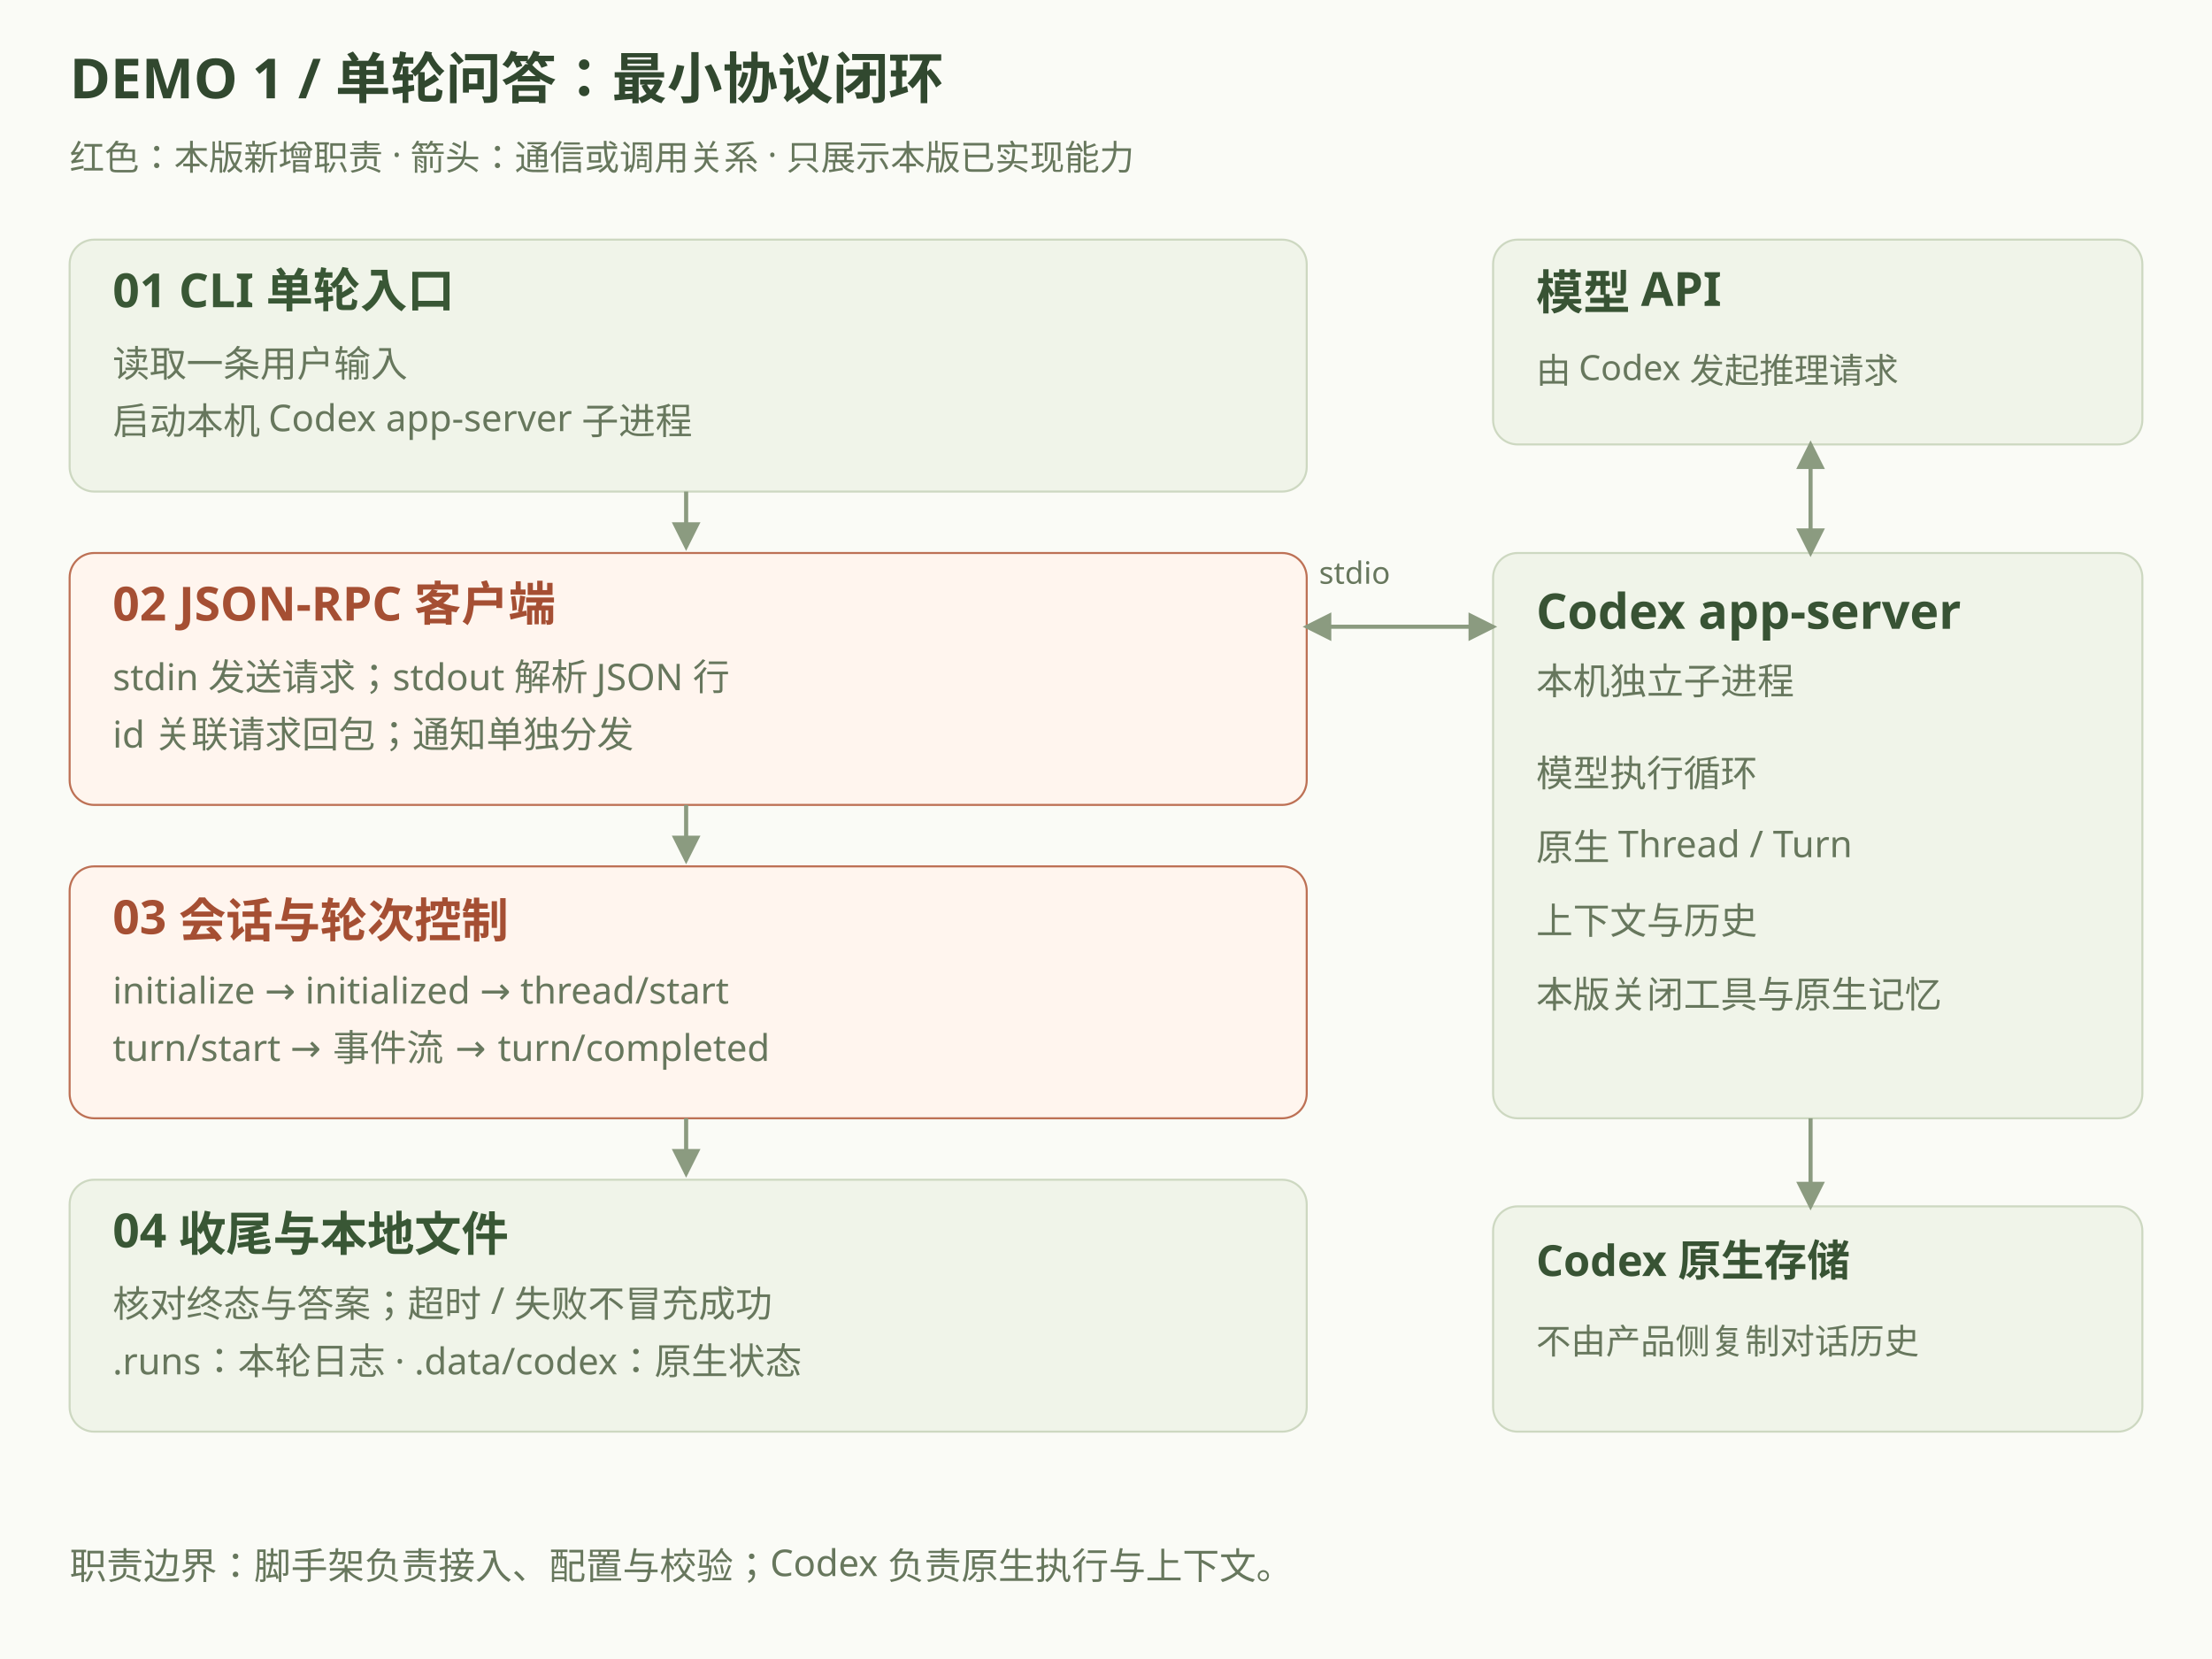
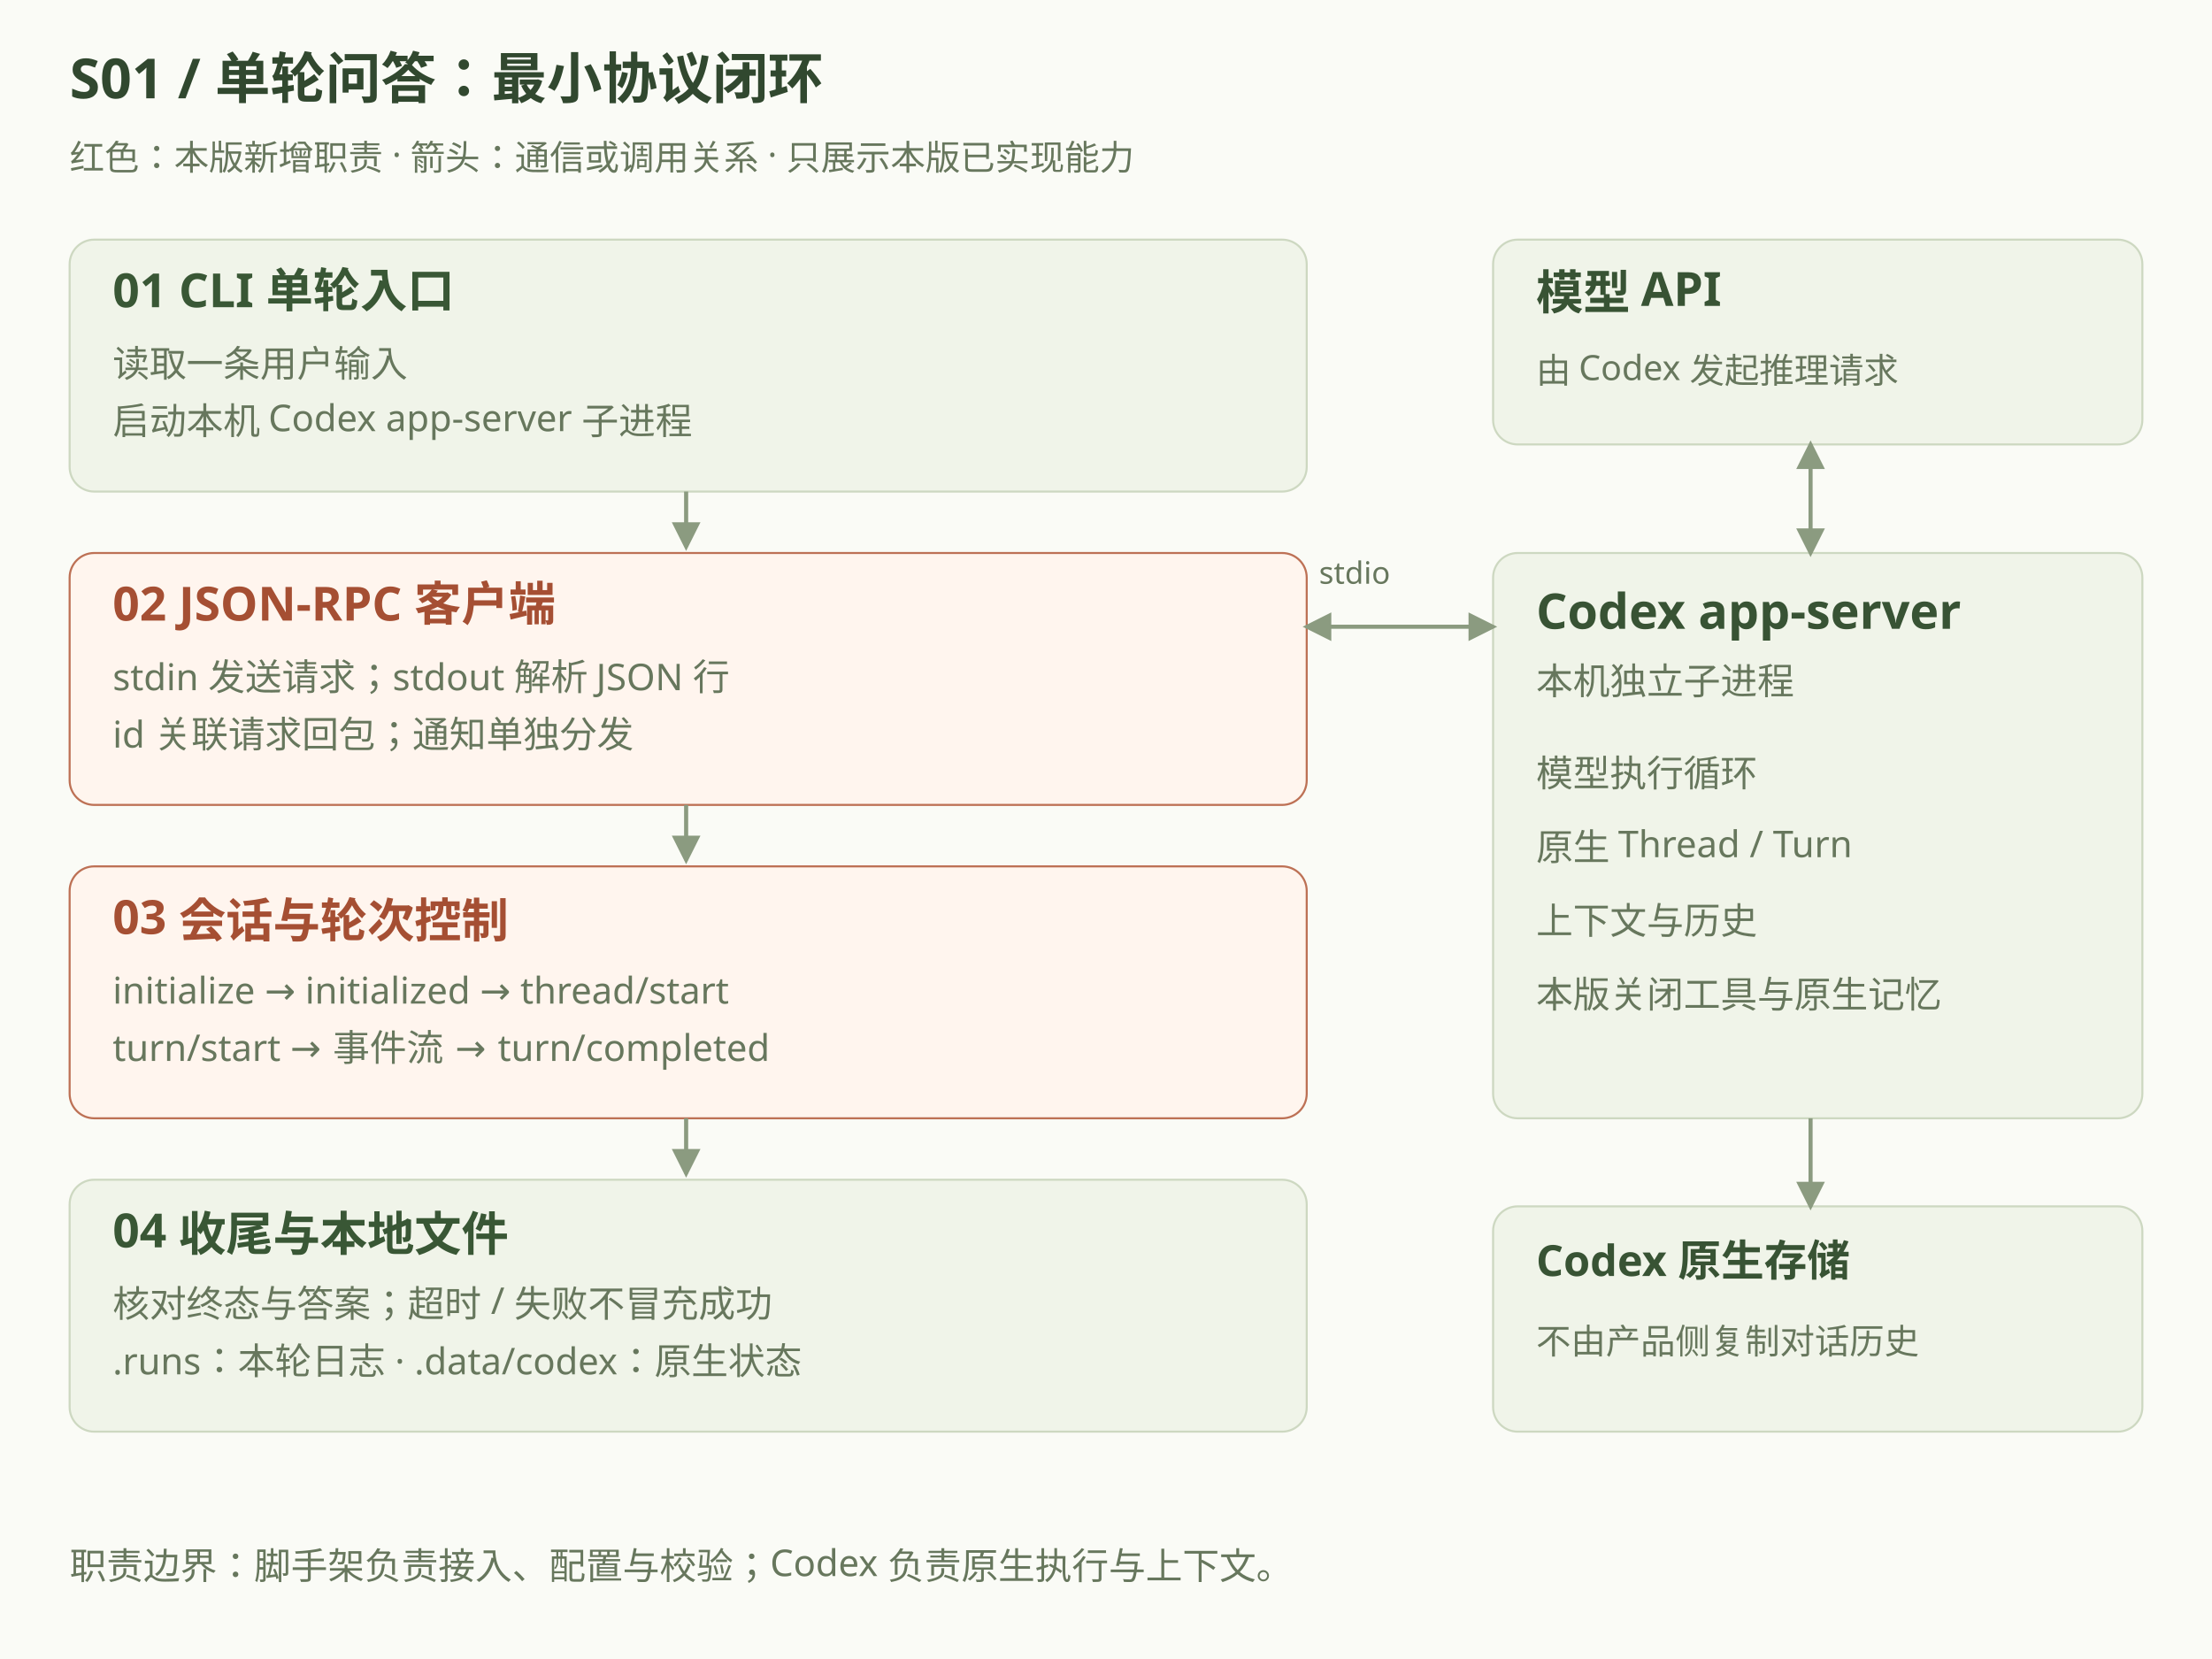
<svg xmlns="http://www.w3.org/2000/svg" width="1080" height="810" viewBox="0 0 1080 810" role="img" aria-labelledby="title desc">
  <defs>
    <marker id="a" markerWidth="7" markerHeight="7" refX="6" refY="3.5" orient="auto-start-reverse">
      <path d="M0 0L7 3.5L0 7" fill="#8b9b80" />
    </marker>
  </defs>
  <rect width="1080" height="810" fill="#fafbf6" />
-   <text x="34" y="48" font-family="PingFang SC,Microsoft YaHei,sans-serif" font-size="27" fill="#31482f" font-weight="600">DEMO 1 / 单轮问答：最小协议闭环</text>
+   <text x="34" y="48" font-family="PingFang SC,Microsoft YaHei,sans-serif" font-size="27" fill="#31482f" font-weight="600">S01 / 单轮问答：最小协议闭环</text>
  <text x="34" y="83" font-family="PingFang SC,Microsoft YaHei,sans-serif" font-size="17" fill="#67775d" font-weight="400">红色：本版新增职责  ·  箭头：通信或调用关系  ·  只展示本版已实现能力</text>
  <rect x="34" y="117" width="604" height="123" rx="12" fill="#f0f4e9" stroke="#cdd8c1" />
  <text x="55" y="150" font-family="PingFang SC,Microsoft YaHei,sans-serif" font-size="23" fill="#395735" font-weight="600">01  CLI 单轮入口</text>
  <text x="55" y="184" font-family="PingFang SC,Microsoft YaHei,sans-serif" font-size="18" fill="#67775d" font-weight="400">读取一条用户输入</text>
  <text x="55" y="212" font-family="PingFang SC,Microsoft YaHei,sans-serif" font-size="18" fill="#67775d" font-weight="400">启动本机 Codex app-server 子进程</text>
  <path d="M335 240L335 267" stroke="#8b9b80" stroke-width="2" marker-end="url(#a)" />
  <rect x="34" y="270" width="604" height="123" rx="12" fill="#fff5ee" stroke="#bd7155" />
  <text x="55" y="303" font-family="PingFang SC,Microsoft YaHei,sans-serif" font-size="23" fill="#a54f33" font-weight="600">02  JSON-RPC 客户端</text>
  <text x="55" y="337" font-family="PingFang SC,Microsoft YaHei,sans-serif" font-size="18" fill="#67775d" font-weight="400">stdin 发送请求；stdout 解析 JSON 行</text>
  <text x="55" y="365" font-family="PingFang SC,Microsoft YaHei,sans-serif" font-size="18" fill="#67775d" font-weight="400">id 关联请求回包；通知单独分发</text>
  <path d="M335 393L335 420" stroke="#8b9b80" stroke-width="2" marker-end="url(#a)" />
  <rect x="34" y="423" width="604" height="123" rx="12" fill="#fff5ee" stroke="#bd7155" />
  <text x="55" y="456" font-family="PingFang SC,Microsoft YaHei,sans-serif" font-size="23" fill="#a54f33" font-weight="600">03  会话与轮次控制</text>
  <text x="55" y="490" font-family="PingFang SC,Microsoft YaHei,sans-serif" font-size="18" fill="#67775d" font-weight="400">initialize → initialized → thread/start</text>
  <text x="55" y="518" font-family="PingFang SC,Microsoft YaHei,sans-serif" font-size="18" fill="#67775d" font-weight="400">turn/start → 事件流 → turn/completed</text>
  <path d="M335 546L335 573" stroke="#8b9b80" stroke-width="2" marker-end="url(#a)" />
  <rect x="34" y="576" width="604" height="123" rx="12" fill="#f0f4e9" stroke="#cdd8c1" />
  <text x="55" y="609" font-family="PingFang SC,Microsoft YaHei,sans-serif" font-size="23" fill="#395735" font-weight="600">04  收尾与本地文件</text>
  <text x="55" y="643" font-family="PingFang SC,Microsoft YaHei,sans-serif" font-size="18" fill="#67775d" font-weight="400">核对终态与答案；超时 / 失败不冒充成功</text>
  <text x="55" y="671" font-family="PingFang SC,Microsoft YaHei,sans-serif" font-size="18" fill="#67775d" font-weight="400">.runs：本轮日志  ·  .data/codex：原生状态</text>
  <rect x="729" y="117" width="317" height="100" rx="12" fill="#f0f4e9" stroke="#cdd8c1" />
  <text x="750" y="151" font-family="PingFang SC,Microsoft YaHei,sans-serif" font-size="23" fill="#385334" font-weight="600">模型 API</text>
  <text x="750" y="187" font-family="PingFang SC,Microsoft YaHei,sans-serif" font-size="17" fill="#67775d" font-weight="400">由 Codex 发起推理请求</text>
  <rect x="729" y="270" width="317" height="276" rx="12" fill="#f0f4e9" stroke="#cdd8c1" />
  <text x="750" y="307" font-family="PingFang SC,Microsoft YaHei,sans-serif" font-size="24" fill="#385334" font-weight="600">Codex app-server</text>
  <text x="750" y="339" font-family="PingFang SC,Microsoft YaHei,sans-serif" font-size="18" fill="#67775d" font-weight="400">本机独立子进程</text>
  <text x="750" y="384" font-family="PingFang SC,Microsoft YaHei,sans-serif" font-size="18" fill="#67775d" font-weight="400">模型执行循环</text>
  <text x="750" y="420" font-family="PingFang SC,Microsoft YaHei,sans-serif" font-size="18" fill="#67775d" font-weight="400">原生 Thread / Turn</text>
  <text x="750" y="456" font-family="PingFang SC,Microsoft YaHei,sans-serif" font-size="18" fill="#67775d" font-weight="400">上下文与历史</text>
  <text x="750" y="492" font-family="PingFang SC,Microsoft YaHei,sans-serif" font-size="18" fill="#67775d" font-weight="400">本版关闭工具与原生记忆</text>
  <path d="M884 270L884 217" stroke="#8b9b80" stroke-width="2" marker-end="url(#a)" marker-start="url(#a)" />
  <path d="M638 306L729 306" stroke="#8b9b80" stroke-width="2" marker-end="url(#a)" marker-start="url(#a)" />
  <text x="644" y="285" font-family="PingFang SC,Microsoft YaHei,sans-serif" font-size="15" fill="#67775d" font-weight="400">stdio</text>
  <rect x="729" y="589" width="317" height="110" rx="12" fill="#f0f4e9" stroke="#cdd8c1" />
  <text x="750" y="623" font-family="PingFang SC,Microsoft YaHei,sans-serif" font-size="21" fill="#385334" font-weight="600">Codex 原生存储</text>
  <text x="750" y="661" font-family="PingFang SC,Microsoft YaHei,sans-serif" font-size="17" fill="#67775d" font-weight="400">不由产品侧复制对话历史</text>
  <path d="M884 546L884 589" stroke="#8b9b80" stroke-width="2" marker-end="url(#a)" />
  <text x="34" y="771" font-family="PingFang SC,Microsoft YaHei,sans-serif" font-size="18" fill="#67775d" font-weight="400">职责边界：脚手架负责接入、配置与校验；Codex 负责原生执行与上下文。</text>
</svg>
